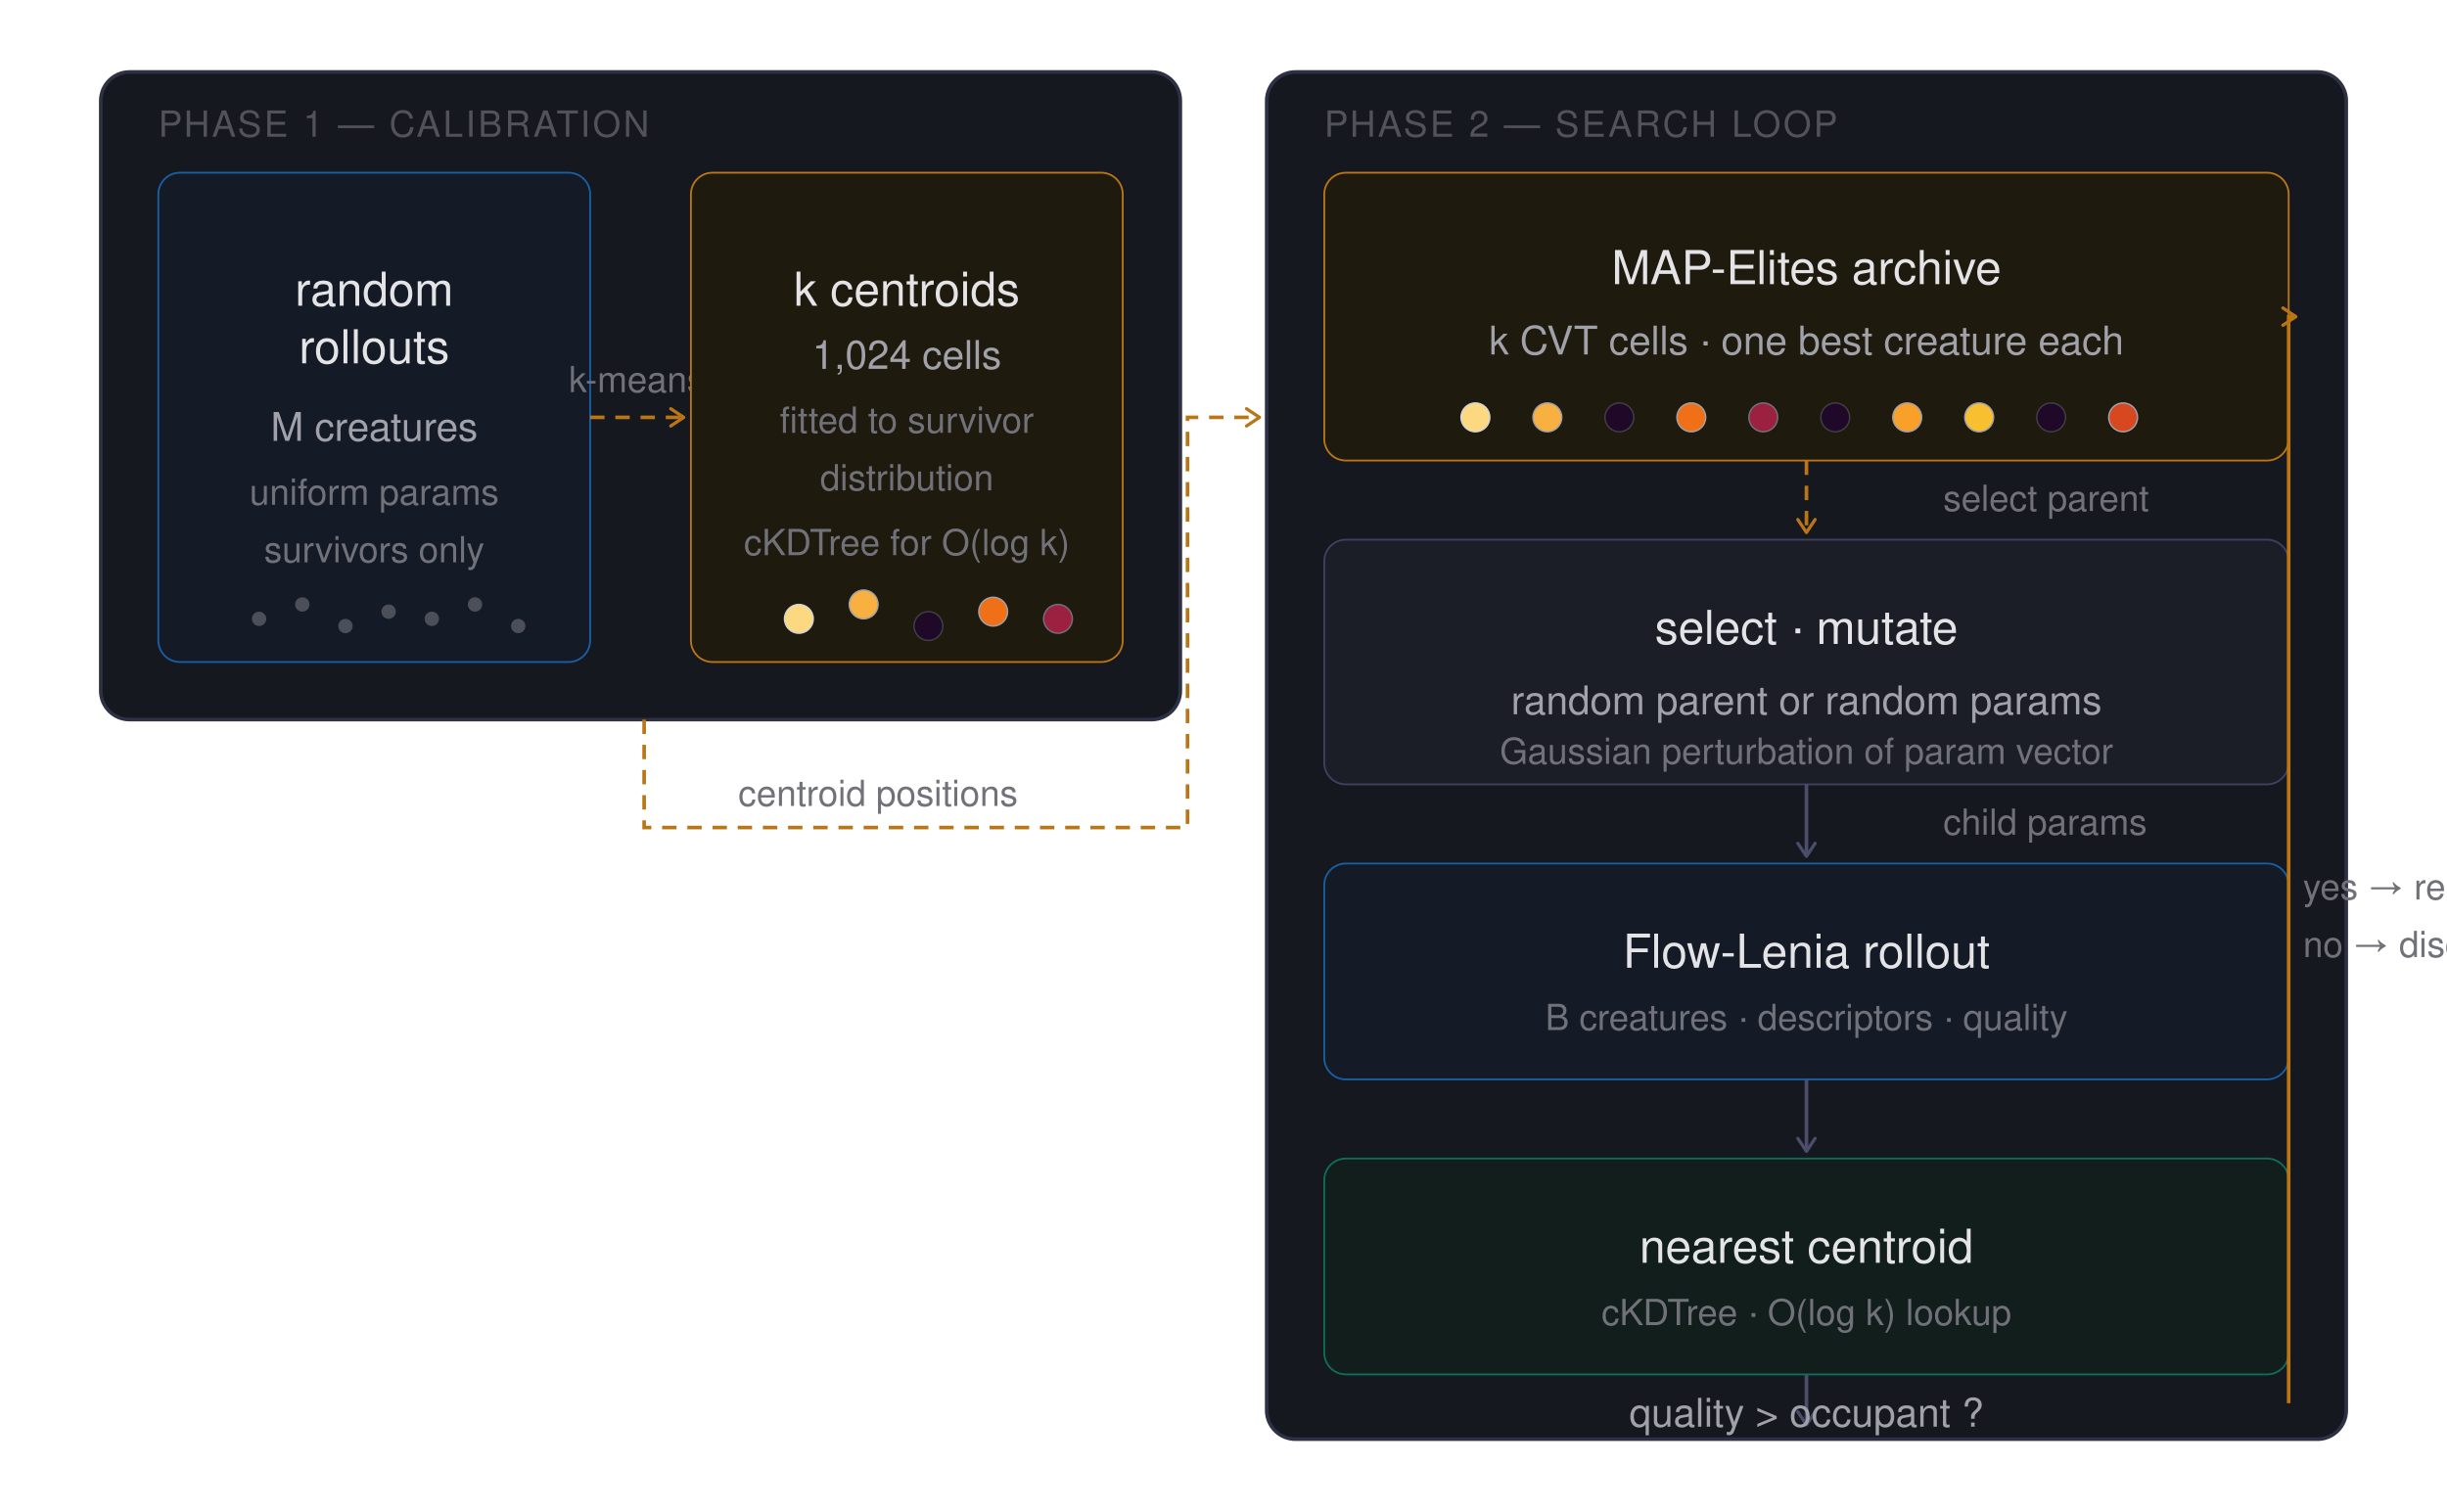
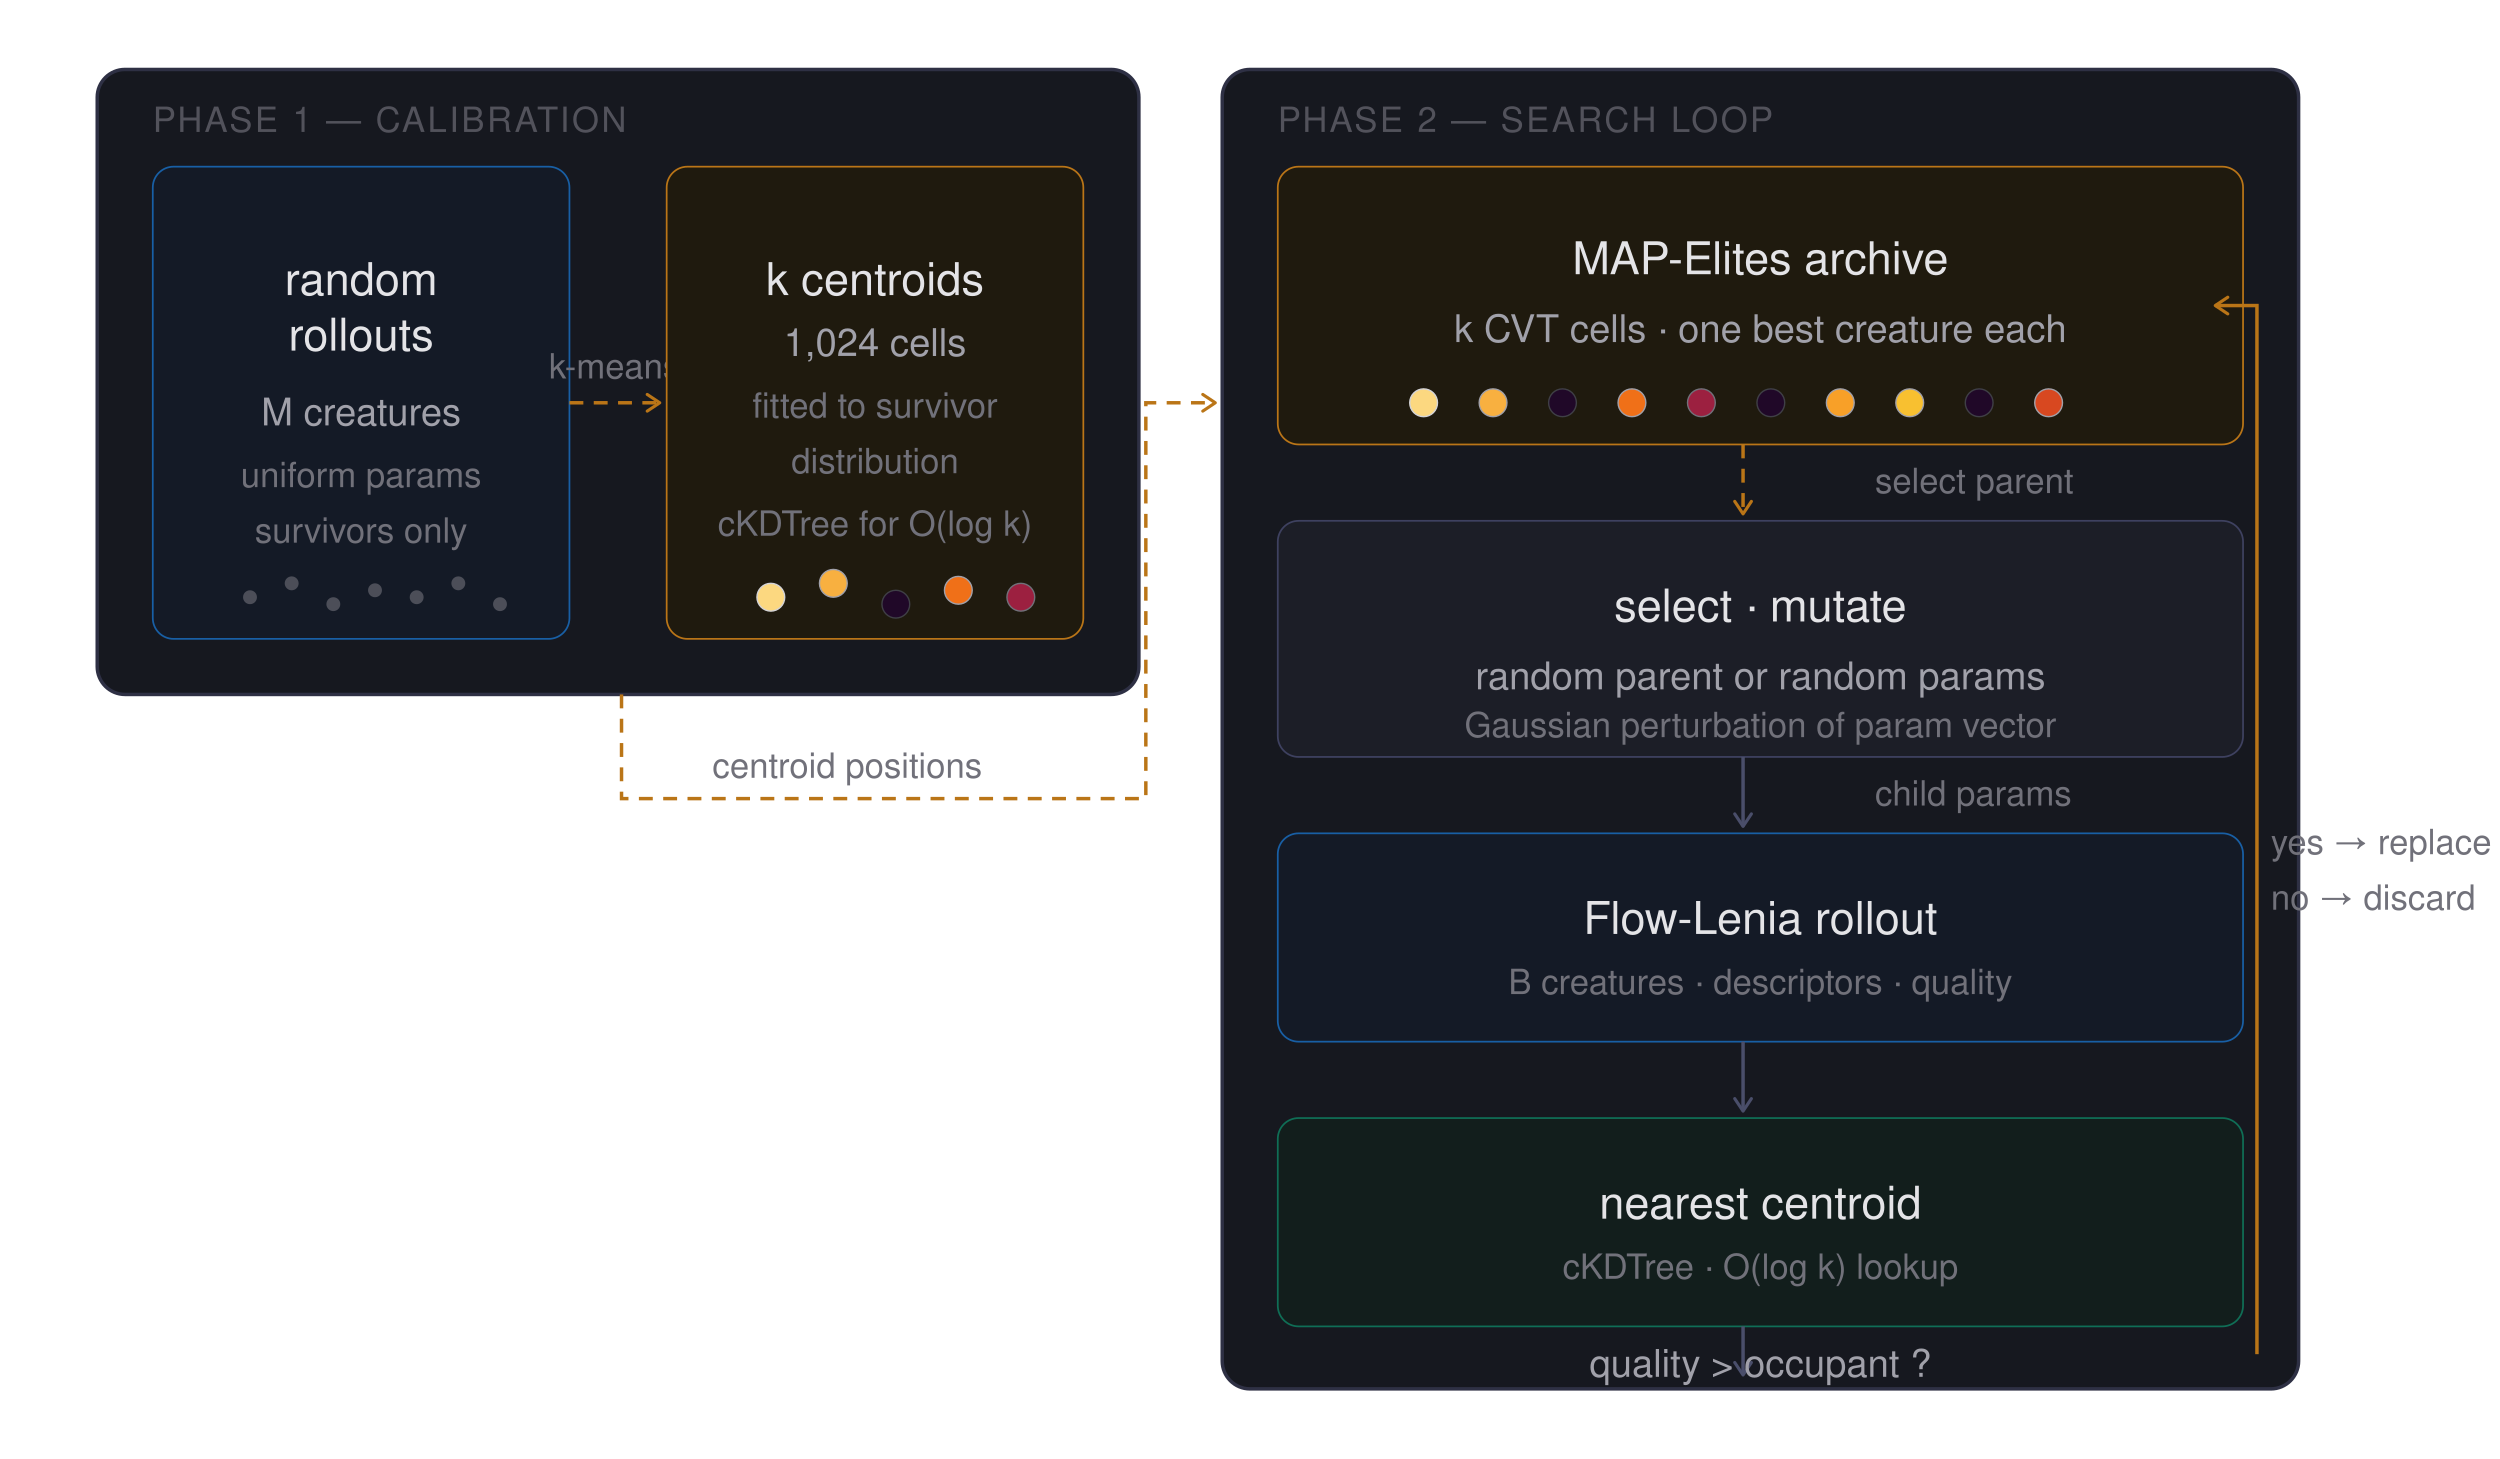
- <svg xmlns="http://www.w3.org/2000/svg" width="100%" viewBox="0 0 680 420" role="img">
+ <svg xmlns="http://www.w3.org/2000/svg" width="100%" viewBox="0 0 720 420" role="img">
  <defs>
    <marker id="arrow" viewBox="0 0 10 10" refX="8" refY="5" markerWidth="6" markerHeight="6" orient="auto-start-reverse">
      <path d="M2 1L8 5L2 9" fill="none" stroke="context-stroke" stroke-width="1.5" stroke-linecap="round" stroke-linejoin="round" />
    </marker>
    <style>
      text { font-family: -apple-system, BlinkMacSystemFont, "Segoe UI", Helvetica, Arial, sans-serif; }
      .th     { font-size: 13px; font-weight: 500; fill: #e4e4e7; }
      .ts     { font-size: 11px; font-weight: 400; fill: #a1a1aa; }
      .tsa    { font-size: 10px; font-weight: 400; fill: #71717a; }
      .tlabel { font-size: 10px; font-weight: 500; fill: #52525b; letter-spacing: 0.07em; }
    </style>
  </defs>
  <rect x="28" y="20" width="300" height="180" rx="8" fill="#16181f" stroke="#2e3044" stroke-width="1" />
  <text class="tlabel" x="44" y="38">PHASE 1 — CALIBRATION</text>
  <rect x="44" y="48" width="120" height="136" rx="6" fill="#141a26" stroke="#185fa5" stroke-width="0.5" />
  <text class="th" x="104" y="82" text-anchor="middle" dominant-baseline="central">random</text>
  <text class="th" x="104" y="98" text-anchor="middle" dominant-baseline="central">rollouts</text>
  <text class="ts" x="104" y="120" text-anchor="middle" dominant-baseline="central">M creatures</text>
  <text class="tsa" x="104" y="138" text-anchor="middle" dominant-baseline="central">uniform params</text>
  <text class="tsa" x="104" y="154" text-anchor="middle" dominant-baseline="central">survivors only</text>
  <circle cx="72" cy="172" r="2" fill="#71717a" opacity="0.6" />
  <circle cx="84" cy="168" r="2" fill="#71717a" opacity="0.6" />
  <circle cx="96" cy="174" r="2" fill="#71717a" opacity="0.6" />
  <circle cx="108" cy="170" r="2" fill="#71717a" opacity="0.6" />
  <circle cx="120" cy="172" r="2" fill="#71717a" opacity="0.6" />
  <circle cx="132" cy="168" r="2" fill="#71717a" opacity="0.6" />
  <circle cx="144" cy="174" r="2" fill="#71717a" opacity="0.6" />
  <path d="M164 116 L190 116" fill="none" stroke="#ba7517" stroke-width="1" stroke-dasharray="4 3" marker-end="url(#arrow)" />
  <text class="tsa" x="177" y="109" text-anchor="middle">k-means</text>
  <rect x="192" y="48" width="120" height="136" rx="6" fill="#1f1a0e" stroke="#ba7517" stroke-width="0.5" />
  <text class="th" x="252" y="82" text-anchor="middle" dominant-baseline="central">k centroids</text>
  <text class="ts" x="252" y="100" text-anchor="middle" dominant-baseline="central">1,024 cells</text>
  <text class="tsa" x="252" y="118" text-anchor="middle" dominant-baseline="central">fitted to survivor</text>
  <text class="tsa" x="252" y="134" text-anchor="middle" dominant-baseline="central">distribution</text>
  <text class="tsa" x="252" y="152" text-anchor="middle" dominant-baseline="central">cKDTree for O(log k)</text>
  <circle cx="222" cy="172" r="4" fill="#fcd880" stroke="#d4d4d8" stroke-width="0.4" />
  <circle cx="240" cy="168" r="4" fill="#f8b040" stroke="#a1a1aa" stroke-width="0.4" />
  <circle cx="258" cy="174" r="4" fill="#200828" stroke="#3f3f46" stroke-width="0.4" />
  <circle cx="276" cy="170" r="4" fill="#f07018" stroke="#a1a1aa" stroke-width="0.4" />
  <circle cx="294" cy="172" r="4" fill="#9c2040" stroke="#71717a" stroke-width="0.4" />
-   <rect x="352" y="20" width="300" height="380" rx="8" fill="#16181f" stroke="#2e3044" stroke-width="1" />
+   <rect x="352" y="20" width="310" height="380" rx="8" fill="#16181f" stroke="#2e3044" stroke-width="1" />
  <text class="tlabel" x="368" y="38">PHASE 2 — SEARCH LOOP</text>
-   <rect x="368" y="48" width="268" height="80" rx="6" fill="#1f1a0e" stroke="#ba7517" stroke-width="0.5" />
-   <text class="th" x="502" y="76" text-anchor="middle" dominant-baseline="central">MAP-Elites archive</text>
-   <text class="ts" x="502" y="96" text-anchor="middle" dominant-baseline="central">k CVT cells · one best creature each</text>
+   <rect x="368" y="48" width="278" height="80" rx="6" fill="#1f1a0e" stroke="#ba7517" stroke-width="0.5" />
+   <text class="th" x="507" y="76" text-anchor="middle" dominant-baseline="central">MAP-Elites archive</text>
+   <text class="ts" x="507" y="96" text-anchor="middle" dominant-baseline="central">k CVT cells · one best creature each</text>
  <circle cx="410" cy="116" r="4" fill="#fcd880" stroke="#d4d4d8" stroke-width="0.4" />
  <circle cx="430" cy="116" r="4" fill="#f8b040" stroke="#a1a1aa" stroke-width="0.4" />
  <circle cx="450" cy="116" r="4" fill="#200828" stroke="#3f3f46" stroke-width="0.4" />
  <circle cx="470" cy="116" r="4" fill="#f07018" stroke="#a1a1aa" stroke-width="0.4" />
  <circle cx="490" cy="116" r="4" fill="#9c2040" stroke="#71717a" stroke-width="0.4" />
  <circle cx="510" cy="116" r="4" fill="#200828" stroke="#3f3f46" stroke-width="0.4" />
  <circle cx="530" cy="116" r="4" fill="#f8a028" stroke="#a1a1aa" stroke-width="0.4" />
  <circle cx="550" cy="116" r="4" fill="#f8c030" stroke="#a1a1aa" stroke-width="0.4" />
  <circle cx="570" cy="116" r="4" fill="#200828" stroke="#3f3f46" stroke-width="0.4" />
  <circle cx="590" cy="116" r="4" fill="#d84820" stroke="#a1a1aa" stroke-width="0.4" />
  <path d="M502 128 L502 148" fill="none" stroke="#ba7517" stroke-width="1" stroke-dasharray="4 3" marker-end="url(#arrow)" />
  <text class="tsa" x="540" y="142" text-anchor="start">select parent</text>
-   <rect x="368" y="150" width="268" height="68" rx="6" fill="#1c1e27" stroke="#3e4160" stroke-width="0.5" />
-   <text class="th" x="502" y="176" text-anchor="middle" dominant-baseline="central">select · mutate</text>
-   <text class="ts" x="502" y="196" text-anchor="middle" dominant-baseline="central">random parent or random params</text>
-   <text class="tsa" x="502" y="210" text-anchor="middle" dominant-baseline="central">Gaussian perturbation of param vector</text>
+   <rect x="368" y="150" width="278" height="68" rx="6" fill="#1c1e27" stroke="#3e4160" stroke-width="0.5" />
+   <text class="th" x="507" y="176" text-anchor="middle" dominant-baseline="central">select · mutate</text>
+   <text class="ts" x="507" y="196" text-anchor="middle" dominant-baseline="central">random parent or random params</text>
+   <text class="tsa" x="507" y="210" text-anchor="middle" dominant-baseline="central">Gaussian perturbation of param vector</text>
  <path d="M502 218 L502 238" fill="none" stroke="#4a4e6a" stroke-width="1" marker-end="url(#arrow)" />
  <text class="tsa" x="540" y="232" text-anchor="start">child params</text>
-   <rect x="368" y="240" width="268" height="60" rx="6" fill="#141a26" stroke="#185fa5" stroke-width="0.5" />
-   <text class="th" x="502" y="266" text-anchor="middle" dominant-baseline="central">Flow-Lenia rollout</text>
-   <text class="tsa" x="502" y="284" text-anchor="middle" dominant-baseline="central">B creatures · descriptors · quality</text>
+   <rect x="368" y="240" width="278" height="60" rx="6" fill="#141a26" stroke="#185fa5" stroke-width="0.5" />
+   <text class="th" x="507" y="266" text-anchor="middle" dominant-baseline="central">Flow-Lenia rollout</text>
+   <text class="tsa" x="507" y="284" text-anchor="middle" dominant-baseline="central">B creatures · descriptors · quality</text>
  <path d="M502 300 L502 320" fill="none" stroke="#4a4e6a" stroke-width="1" marker-end="url(#arrow)" />
-   <rect x="368" y="322" width="268" height="60" rx="6" fill="#121e1c" stroke="#0f6e56" stroke-width="0.5" />
-   <text class="th" x="502" y="348" text-anchor="middle" dominant-baseline="central">nearest centroid</text>
-   <text class="tsa" x="502" y="366" text-anchor="middle" dominant-baseline="central">cKDTree · O(log k) lookup</text>
+   <rect x="368" y="322" width="278" height="60" rx="6" fill="#121e1c" stroke="#0f6e56" stroke-width="0.5" />
+   <text class="th" x="507" y="348" text-anchor="middle" dominant-baseline="central">nearest centroid</text>
+   <text class="tsa" x="507" y="366" text-anchor="middle" dominant-baseline="central">cKDTree · O(log k) lookup</text>
  <path d="M502 382 L502 396" fill="none" stroke="#4a4e6a" stroke-width="1" marker-end="url(#arrow)" />
-   <text class="ts" x="502" y="394" text-anchor="middle" dominant-baseline="central">quality &gt; occupant ?</text>
-   <path d="M636 390 L636 88 L638 88" fill="none" stroke="#ba7517" stroke-width="1" marker-end="url(#arrow)" />
-   <text class="tsa" x="640" y="250" text-anchor="start">yes → replace</text>
-   <text class="tsa" x="640" y="266" text-anchor="start">no → discard</text>
+   <text class="ts" x="507" y="394" text-anchor="middle" dominant-baseline="central">quality &gt; occupant ?</text>
+   <path d="M650 390 L650 88 L638 88" fill="none" stroke="#ba7517" stroke-width="1" marker-end="url(#arrow)" />
+   <text class="tsa" x="654" y="246" text-anchor="start">yes → replace</text>
+   <text class="tsa" x="654" y="262" text-anchor="start">no → discard</text>
  <path d="M179 200 L179 230 L330 230 L330 116 L350 116" fill="none" stroke="#ba7517" stroke-width="1" stroke-dasharray="4 3" marker-end="url(#arrow)" />
  <text class="tsa" x="244" y="224" text-anchor="middle">centroid positions</text>
</svg>
